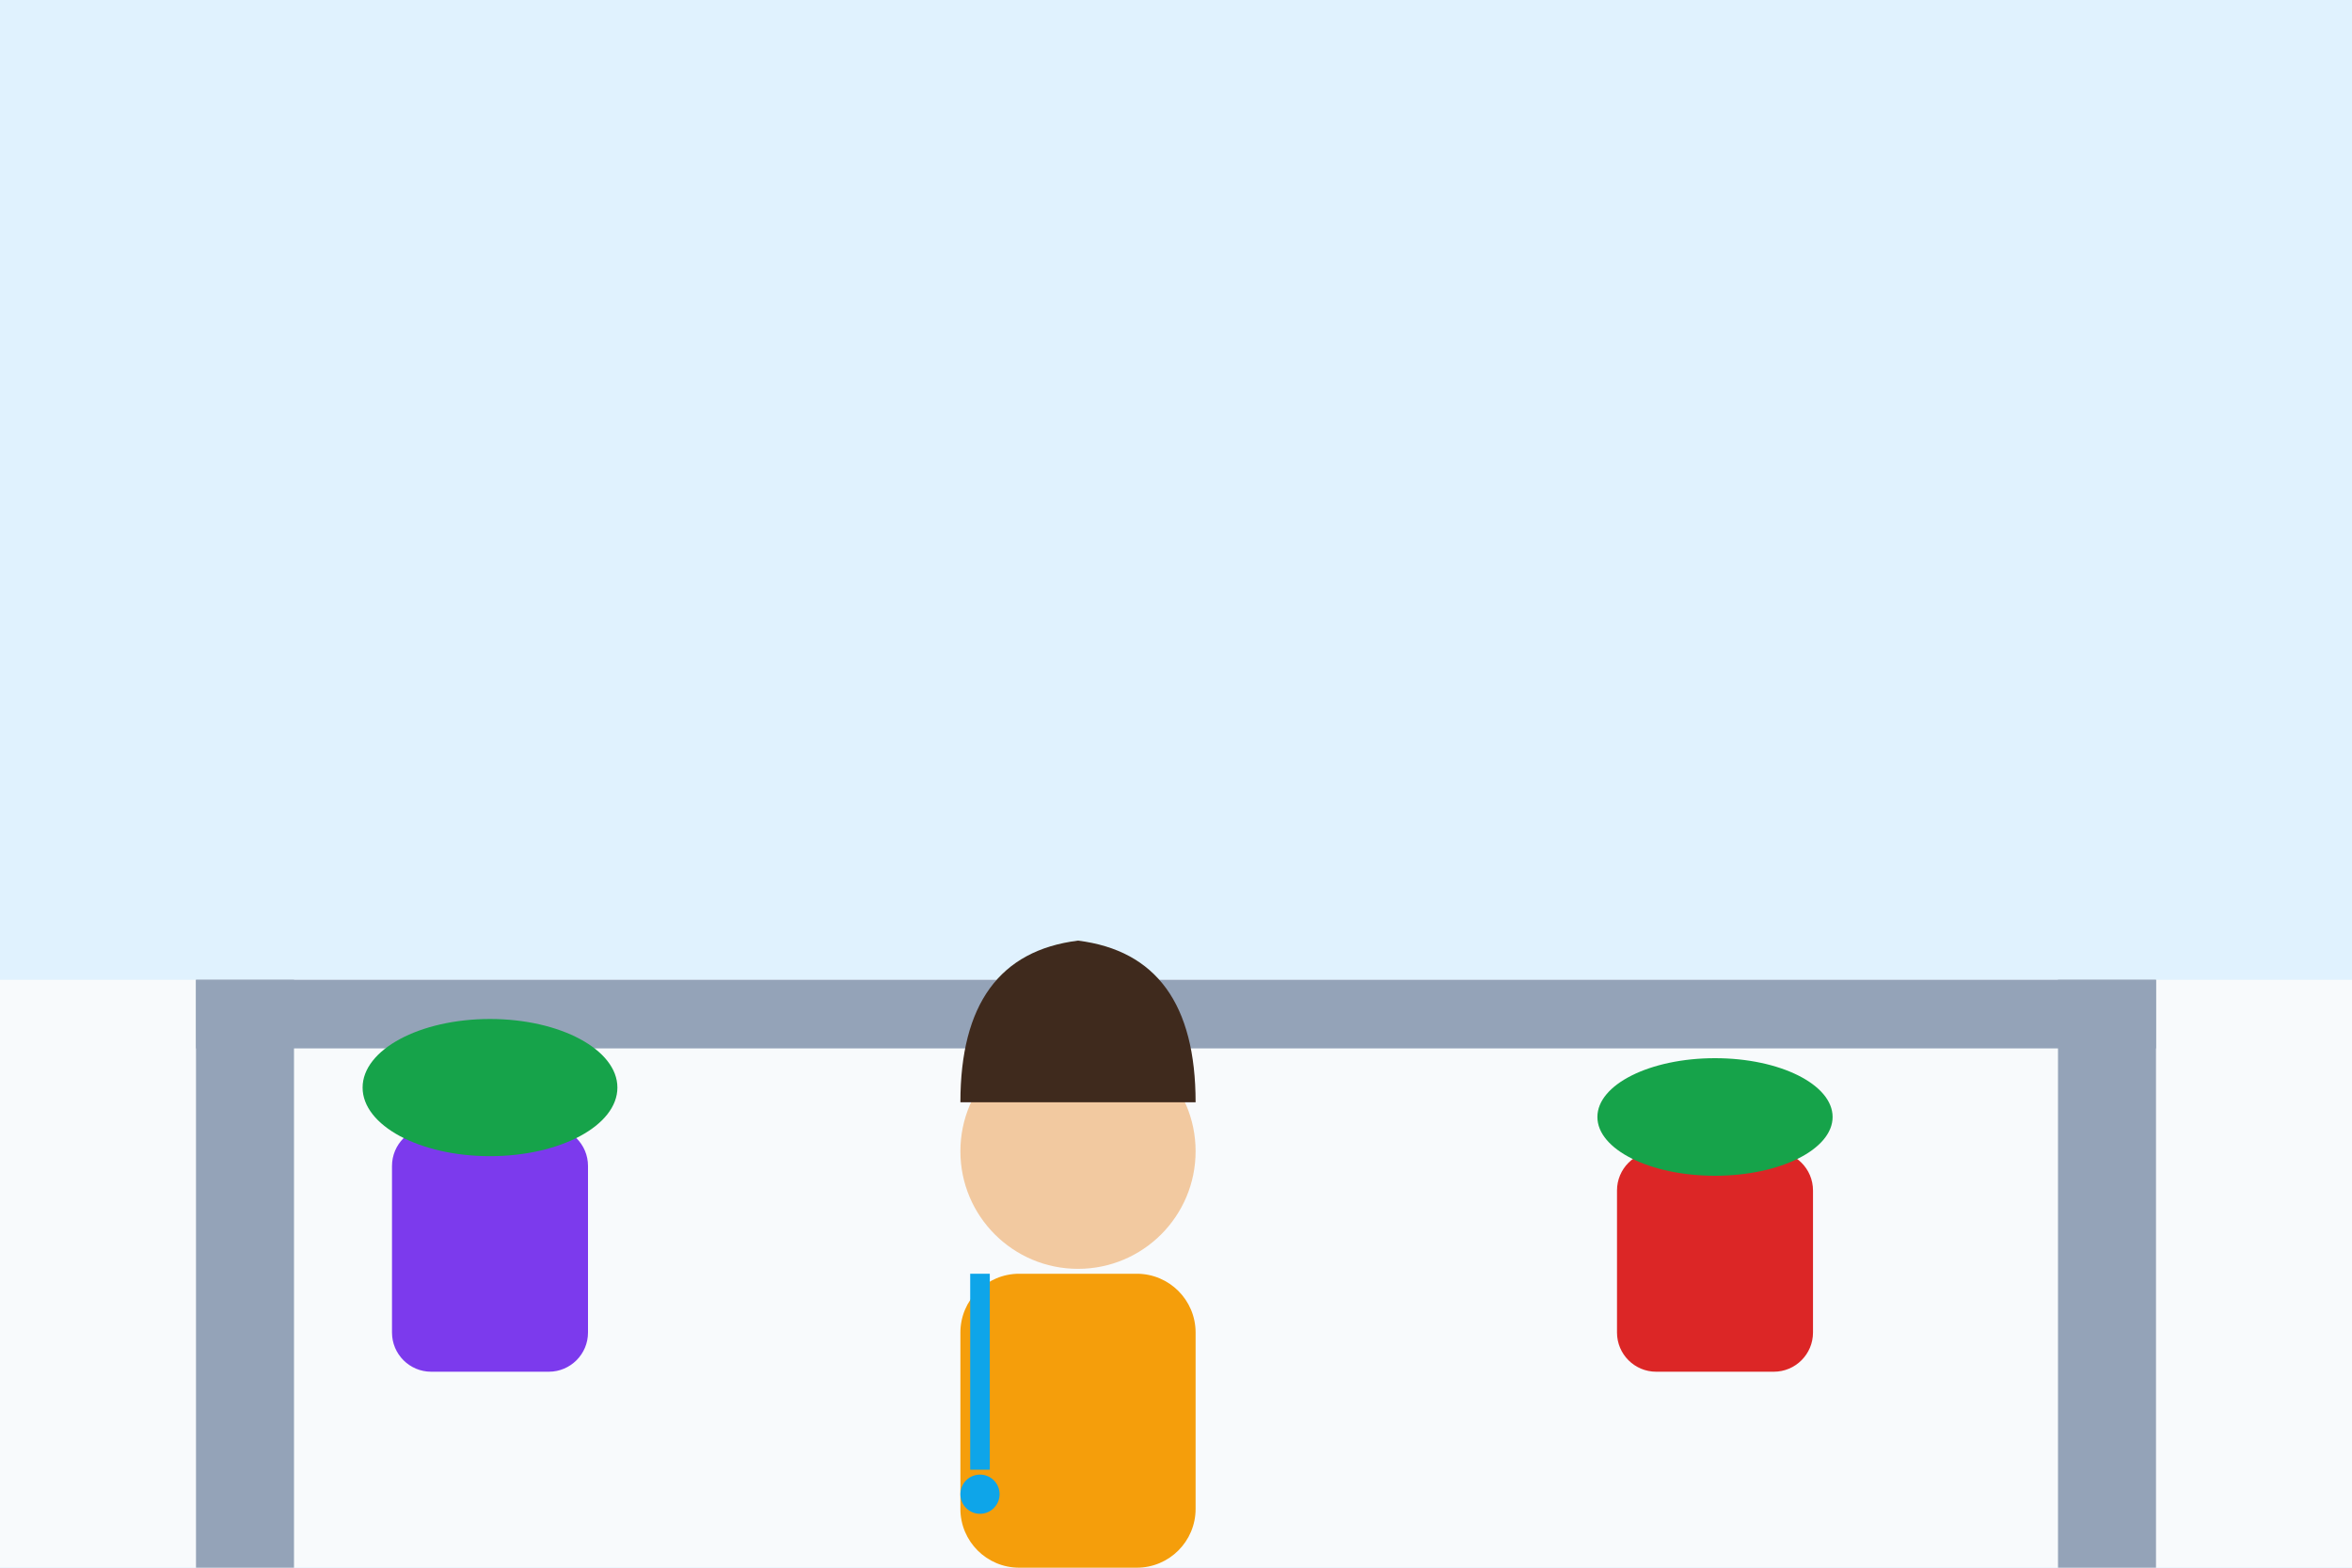
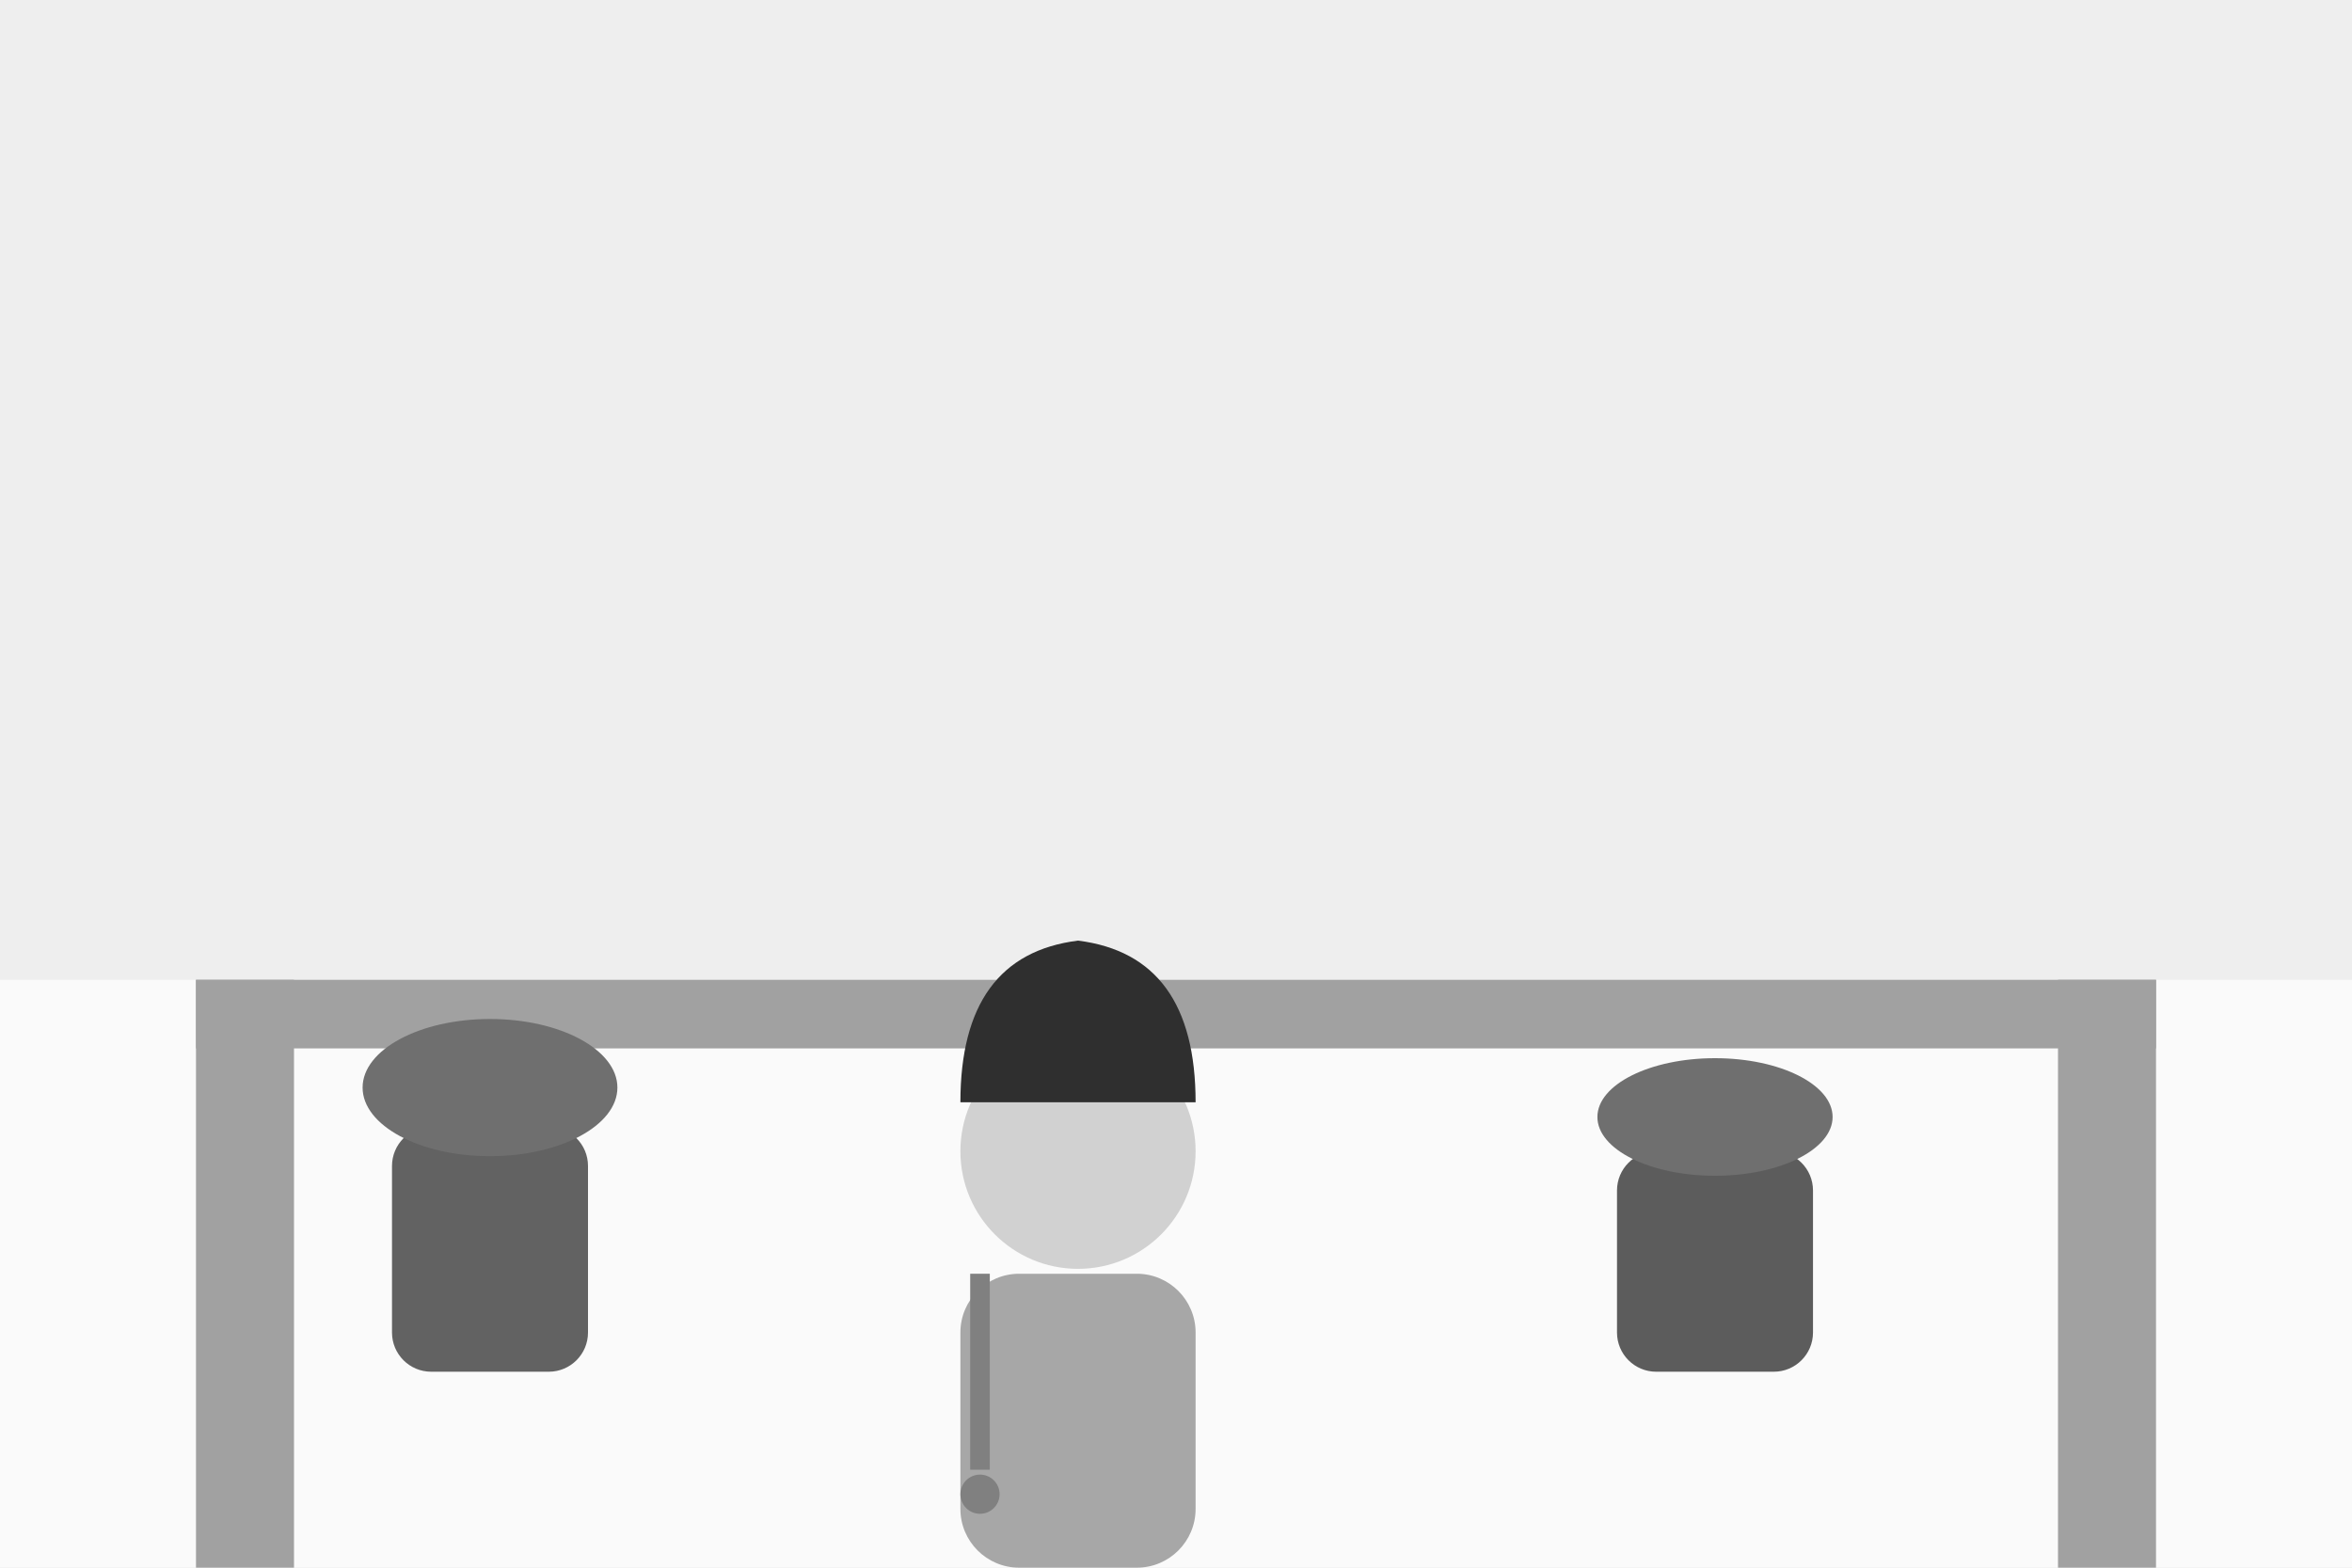
<svg xmlns="http://www.w3.org/2000/svg" viewBox="0 0 480 320">
-   <rect width="480" height="320" fill="#bae6fd" />
-   <rect x="0" y="0" width="480" height="220" fill="#e0f2fe" />
-   <rect x="0" y="200" width="480" height="120" fill="#f8fafc" />
-   <rect x="40" y="200" width="20" height="120" fill="#94a3b8" />
-   <rect x="420" y="200" width="20" height="120" fill="#94a3b8" />
-   <rect x="40" y="200" width="400" height="14" fill="#94a3b8" />
+   <rect width="480" height="320" fill="#dbdbdb" />
+   <rect x="0" y="0" width="480" height="220" fill="#eeeeee" />
+   <rect x="0" y="200" width="480" height="120" fill="#fafafa" />
+   <rect x="40" y="200" width="20" height="120" fill="#a1a1a1" />
+   <rect x="420" y="200" width="20" height="120" fill="#a1a1a1" />
+   <rect x="40" y="200" width="400" height="14" fill="#a1a1a1" />
  <g>
-     <rect x="80" y="230" width="40" height="50" rx="8" fill="#7c3aed" />
-     <ellipse cx="100" cy="222" rx="26" ry="14" fill="#16a34a" />
+     <rect x="80" y="230" width="40" height="50" rx="8" fill="#626262" />
+     <ellipse cx="100" cy="222" rx="26" ry="14" fill="#6f6f6f" />
  </g>
  <g>
-     <rect x="330" y="235" width="40" height="45" rx="8" fill="#dc2626" />
-     <ellipse cx="350" cy="228" rx="24" ry="12" fill="#16a34a" />
+     <rect x="330" y="235" width="40" height="45" rx="8" fill="#5c5c5c" />
+     <ellipse cx="350" cy="228" rx="24" ry="12" fill="#6f6f6f" />
  </g>
  <g>
-     <ellipse cx="220" cy="235" rx="24" ry="24" fill="#f2c9a0" />
-     <path d="M196 225 Q196 195 220 192 Q244 195 244 225" fill="#3f2a1d" />
-     <rect x="196" y="260" width="48" height="60" rx="12" fill="#f59e0b" />
+     <ellipse cx="220" cy="235" rx="24" ry="24" fill="#d1d1d1" />
+     <path d="M196 225 Q196 195 220 192 Q244 195 244 225" fill="#2f2f2f" />
+     <rect x="196" y="260" width="48" height="60" rx="12" fill="#a7a7a7" />
  </g>
-   <path d="M200 300 L200 260" stroke="#0ea5e9" stroke-width="4" />
-   <circle cx="200" cy="305" r="4" fill="#0ea5e9" />
+   <path d="M200 300 L200 260" stroke="#808080" stroke-width="4" />
+   <circle cx="200" cy="305" r="4" fill="#808080" />
</svg>
